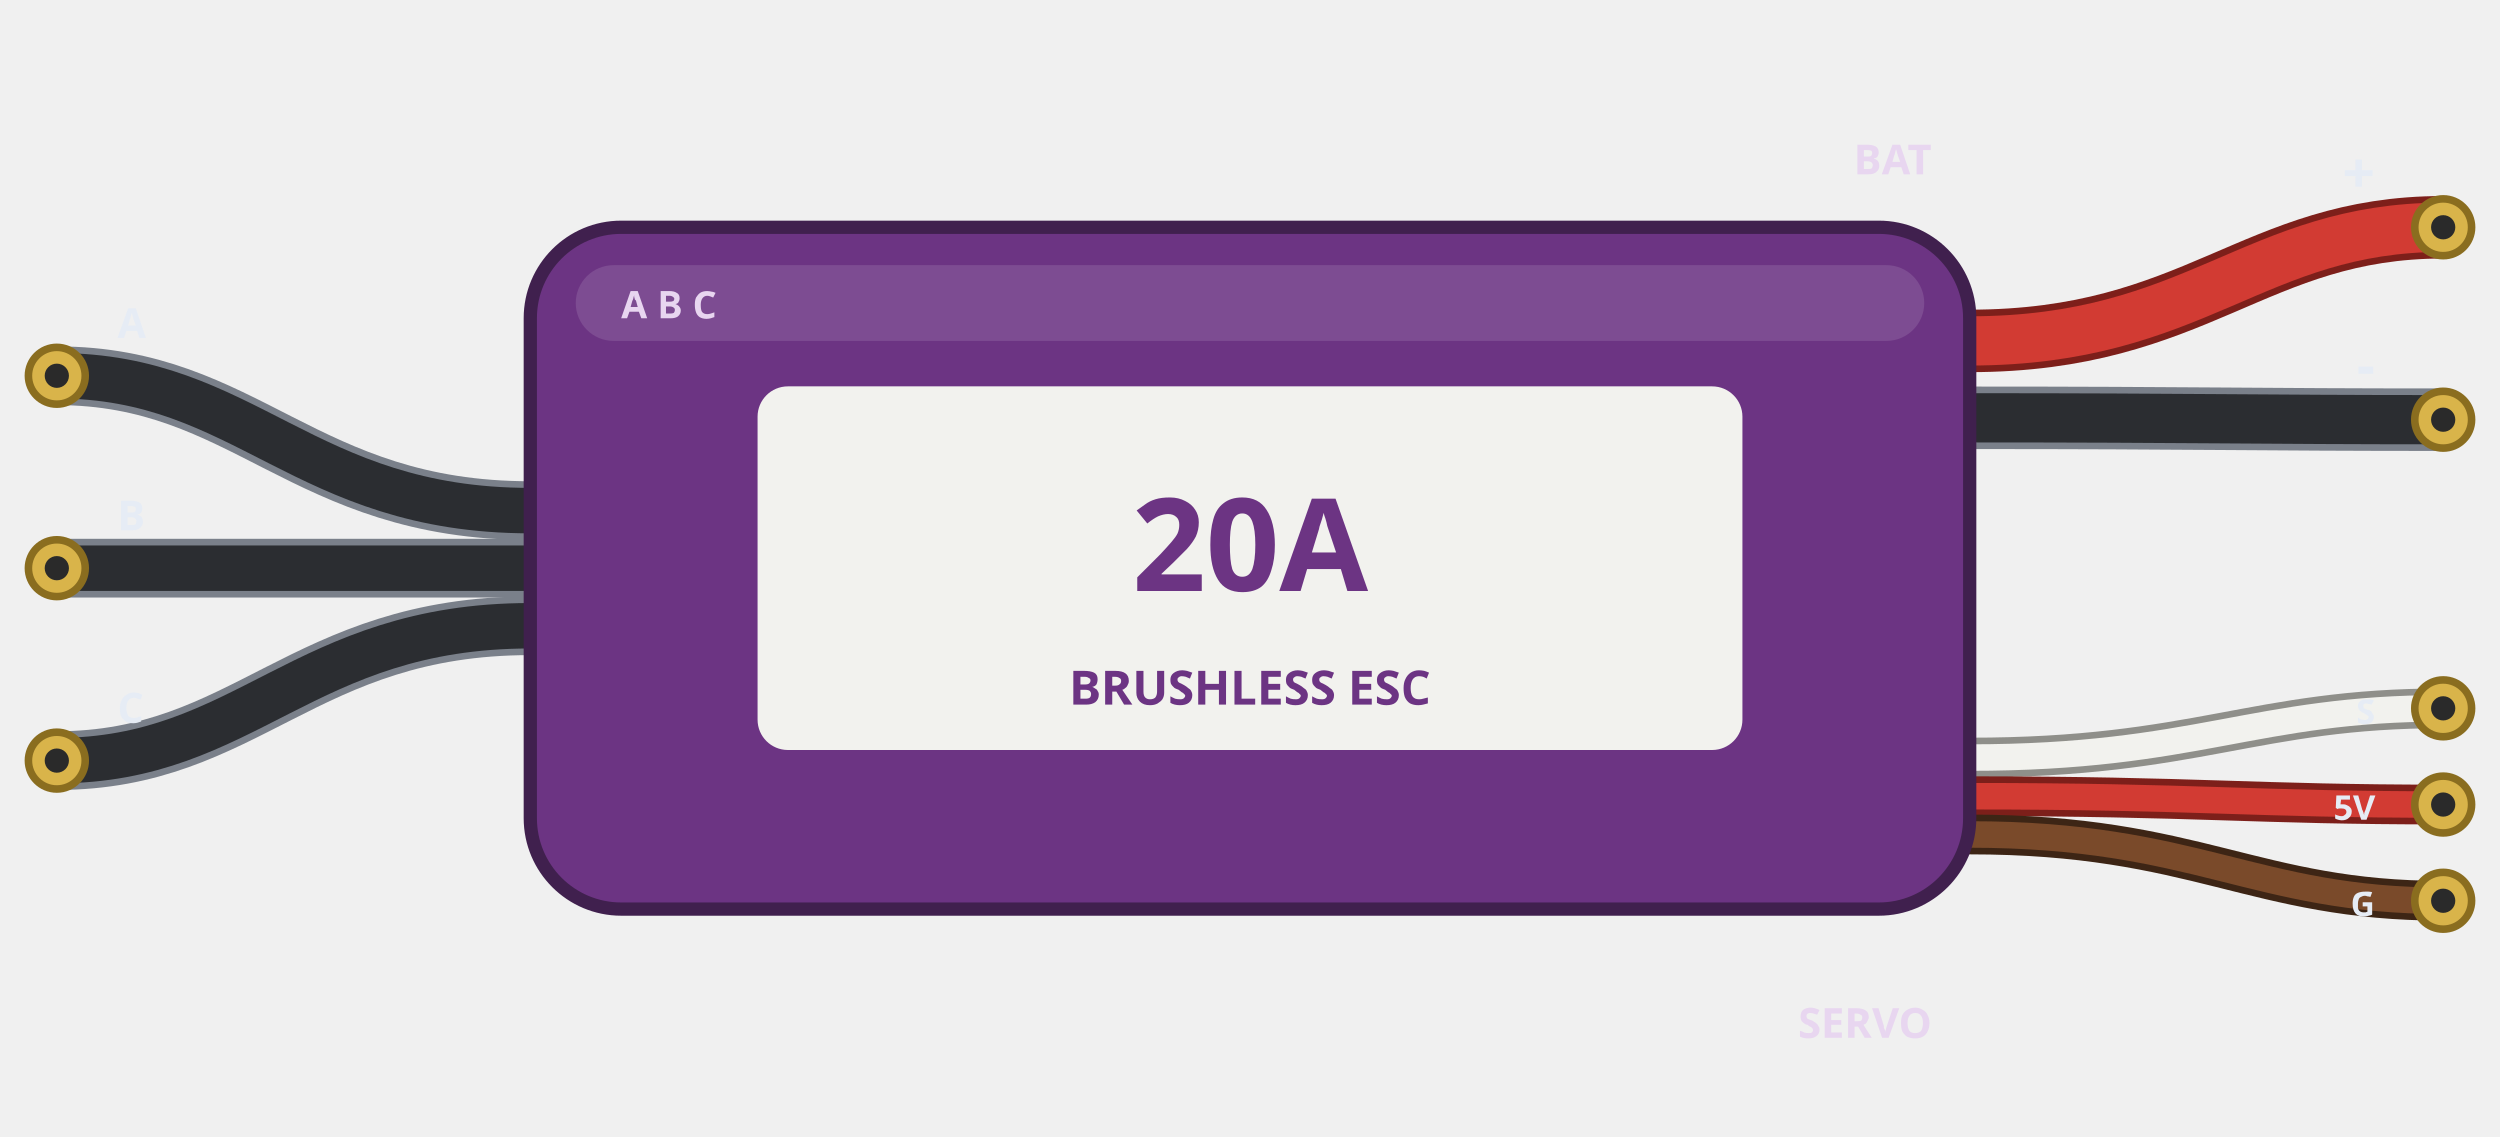
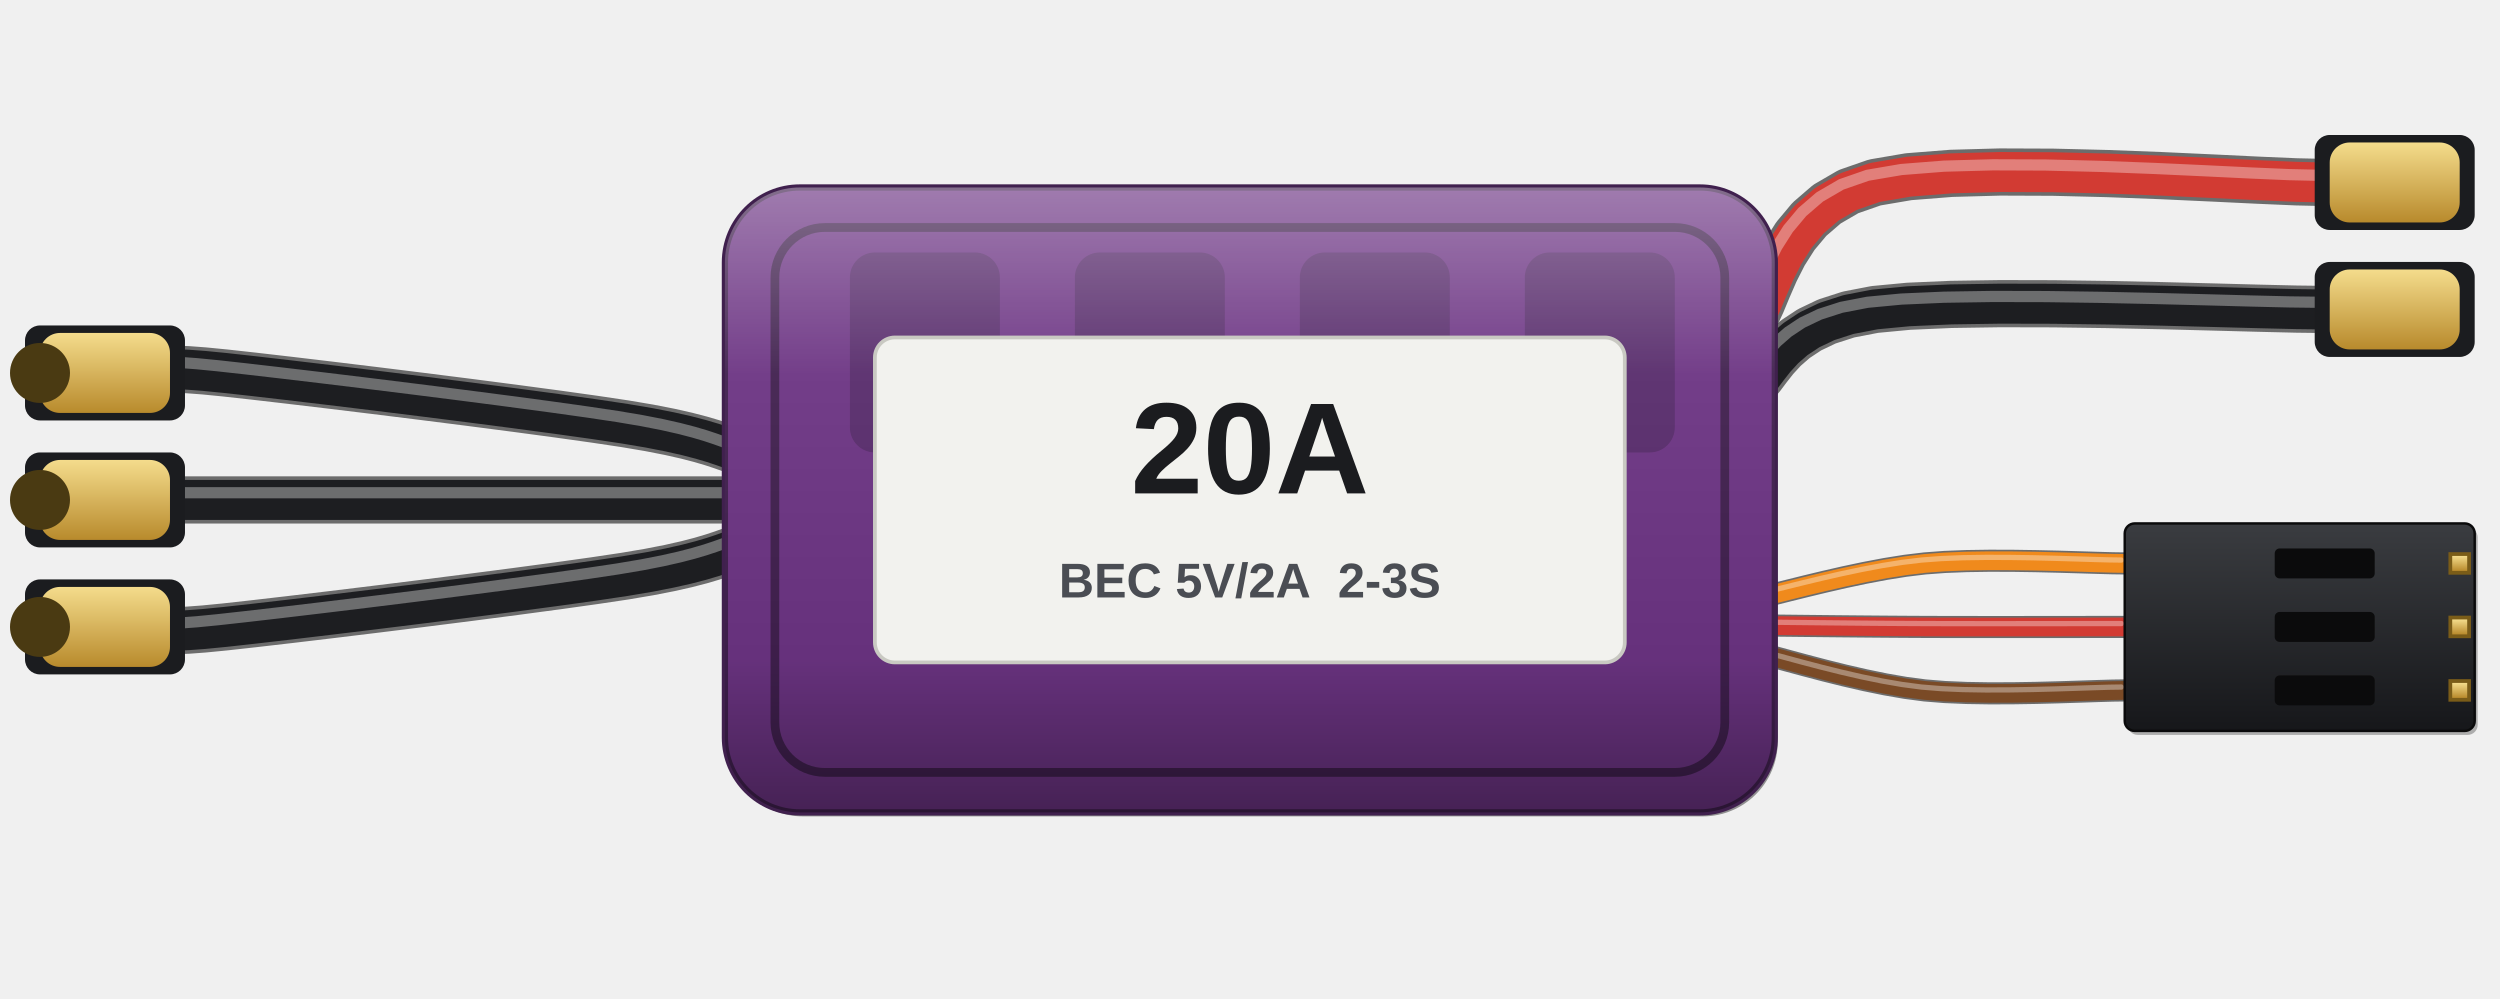
- <svg xmlns="http://www.w3.org/2000/svg" version="1.1" width="66.0mm" height="30.0mm" viewBox="0 0 66.0 30.0">
-   <path d="M14.00 13.48 C8.00 13.48 6.50 9.92 1.50 9.92" fill="none" stroke="#7a808a" stroke-width="1.55" stroke-linecap="round" />
-   <path d="M14.00 13.48 C8.00 13.48 6.50 9.92 1.50 9.92" fill="none" stroke="#2b2d31" stroke-width="1.20" stroke-linecap="round" />
-   <path d="M14.00 15.00 C8.00 15.00 6.50 15.00 1.50 15.00" fill="none" stroke="#7a808a" stroke-width="1.55" stroke-linecap="round" />
-   <path d="M14.00 15.00 C8.00 15.00 6.50 15.00 1.50 15.00" fill="none" stroke="#2b2d31" stroke-width="1.20" stroke-linecap="round" />
-   <path d="M14.00 16.52 C8.00 16.52 6.50 20.08 1.50 20.08" fill="none" stroke="#7a808a" stroke-width="1.55" stroke-linecap="round" />
-   <path d="M14.00 16.52 C8.00 16.52 6.50 20.08 1.50 20.08" fill="none" stroke="#2b2d31" stroke-width="1.20" stroke-linecap="round" />
-   <path d="M52.00 9.00 C58.00 9.00 59.50 6.00 64.50 6.00" fill="none" stroke="#7d1f1a" stroke-width="1.65" stroke-linecap="round" />
-   <path d="M52.00 9.00 C58.00 9.00 59.50 6.00 64.50 6.00" fill="none" stroke="#d23b33" stroke-width="1.30" stroke-linecap="round" />
-   <path d="M52.00 11.03 C58.00 11.03 59.50 11.08 64.50 11.08" fill="none" stroke="#7a808a" stroke-width="1.65" stroke-linecap="round" />
-   <path d="M52.00 11.03 C58.00 11.03 59.50 11.08 64.50 11.08" fill="none" stroke="#2b2d31" stroke-width="1.30" stroke-linecap="round" />
-   <path d="M52.00 20.00 C58.00 20.00 59.50 18.70 64.50 18.70" fill="none" stroke="#8f8f8a" stroke-width="1.05" stroke-linecap="round" />
-   <path d="M52.00 20.00 C58.00 20.00 59.50 18.70 64.50 18.70" fill="none" stroke="#f2f2ee" stroke-width="0.70" stroke-linecap="round" />
-   <path d="M52.00 21.02 C58.00 21.02 59.50 21.24 64.50 21.24" fill="none" stroke="#7d1f1a" stroke-width="1.05" stroke-linecap="round" />
-   <path d="M52.00 21.02 C58.00 21.02 59.50 21.24 64.50 21.24" fill="none" stroke="#d23b33" stroke-width="0.70" stroke-linecap="round" />
-   <path d="M52.00 22.03 C58.00 22.03 59.50 23.78 64.50 23.78" fill="none" stroke="#3d2515" stroke-width="1.05" stroke-linecap="round" />
-   <path d="M52.00 22.03 C58.00 22.03 59.50 23.78 64.50 23.78" fill="none" stroke="#7a4a2a" stroke-width="0.70" stroke-linecap="round" />
-   <circle cx="1.50" cy="9.92" r="0.75" fill="#d9b44a" stroke="#8a6d1f" stroke-width="0.2" />
-   <circle cx="1.50" cy="9.92" r="0.32" fill="#2a2a2a" />
-   <circle cx="1.50" cy="15.00" r="0.75" fill="#d9b44a" stroke="#8a6d1f" stroke-width="0.2" />
-   <circle cx="1.50" cy="15.00" r="0.32" fill="#2a2a2a" />
-   <circle cx="1.50" cy="20.08" r="0.75" fill="#d9b44a" stroke="#8a6d1f" stroke-width="0.2" />
-   <circle cx="1.50" cy="20.08" r="0.32" fill="#2a2a2a" />
-   <circle cx="64.50" cy="6.00" r="0.75" fill="#d9b44a" stroke="#8a6d1f" stroke-width="0.2" />
-   <circle cx="64.50" cy="6.00" r="0.32" fill="#2a2a2a" />
-   <circle cx="64.50" cy="11.08" r="0.75" fill="#d9b44a" stroke="#8a6d1f" stroke-width="0.2" />
-   <circle cx="64.50" cy="11.08" r="0.32" fill="#2a2a2a" />
-   <circle cx="64.50" cy="18.70" r="0.75" fill="#d9b44a" stroke="#8a6d1f" stroke-width="0.2" />
-   <circle cx="64.50" cy="18.70" r="0.32" fill="#2a2a2a" />
-   <circle cx="64.50" cy="21.24" r="0.75" fill="#d9b44a" stroke="#8a6d1f" stroke-width="0.2" />
-   <circle cx="64.50" cy="21.24" r="0.32" fill="#2a2a2a" />
-   <circle cx="64.50" cy="23.78" r="0.75" fill="#d9b44a" stroke="#8a6d1f" stroke-width="0.2" />
-   <circle cx="64.50" cy="23.78" r="0.32" fill="#2a2a2a" />
-   <rect x="14.0" y="6.0" width="38.0" height="18.0" rx="2.4" fill="#6c3483" stroke="#40204e" stroke-width="0.35" />
-   <rect x="15.20" y="7.00" width="35.60" height="2.0" rx="1.0" fill="#ffffff" fill-opacity="0.12" />
-   <rect x="20.00" y="10.20" width="26.00" height="9.6" rx="0.8" fill="#f2f2ee" />
-   <text x="33.00" y="15.60" fill="#6c3483" font-size="3.4px" text-anchor="middle" font-family="Verdana" font-weight="bold">20A</text>
-   <text x="33.00" y="18.60" fill="#6c3483" font-size="1.25px" text-anchor="middle" font-family="Verdana" font-weight="bold">BRUSHLESS ESC</text>
-   <text x="16.40" y="8.40" fill="#e8d6f0" font-size="1.0px" text-anchor="start" font-family="Verdana" font-weight="bold">A B C</text>
-   <text x="51.00" y="4.60" fill="#e8d6f0" font-size="1.1px" text-anchor="end" font-family="Verdana" font-weight="bold">BAT</text>
-   <text x="51.00" y="27.40" fill="#e8d6f0" font-size="1.1px" text-anchor="end" font-family="Verdana" font-weight="bold">SERVO</text>
-   <text x="3.10" y="8.92" fill="#e6ecf5" font-size="1.1px" text-anchor="start" font-family="Verdana" font-weight="bold">A</text>
-   <text x="3.10" y="14.00" fill="#e6ecf5" font-size="1.1px" text-anchor="start" font-family="Verdana" font-weight="bold">B</text>
-   <text x="3.10" y="19.08" fill="#e6ecf5" font-size="1.1px" text-anchor="start" font-family="Verdana" font-weight="bold">C</text>
-   <text x="62.70" y="5.10" fill="#e6ecf5" font-size="1.5px" text-anchor="end" font-family="Verdana" font-weight="bold">+</text>
-   <text x="62.70" y="10.18" fill="#e6ecf5" font-size="1.5px" text-anchor="end" font-family="Verdana" font-weight="bold">-</text>
-   <text x="62.70" y="19.10" fill="#e6ecf5" font-size="0.9px" text-anchor="end" font-family="Verdana" font-weight="bold">S</text>
-   <text x="62.70" y="21.64" fill="#e6ecf5" font-size="0.9px" text-anchor="end" font-family="Verdana" font-weight="bold">5V</text>
-   <text x="62.70" y="24.18" fill="#e6ecf5" font-size="0.9px" text-anchor="end" font-family="Verdana" font-weight="bold">G</text>
+ <svg xmlns="http://www.w3.org/2000/svg" version="1.1" width="378px" height="151px" viewBox="0 0 378 151">
+   <defs>
+     <linearGradient id="luz" x1="0" y1="0" x2="0" y2="1">
+       <stop offset="0" stop-color="#ffffff" stop-opacity="0.16" />
+       <stop offset="0.45" stop-color="#ffffff" stop-opacity="0" />
+       <stop offset="1" stop-color="#000000" stop-opacity="0.22" />
+     </linearGradient>
+     <linearGradient id="metal" x1="0" y1="0" x2="0" y2="1">
+       <stop offset="0" stop-color="#f4f6f8" />
+       <stop offset="0.5" stop-color="#b9bfc6" />
+       <stop offset="1" stop-color="#868d95" />
+     </linearGradient>
+     <linearGradient id="metal-h" x1="0" y1="0" x2="1" y2="0">
+       <stop offset="0" stop-color="#8a9199" />
+       <stop offset="0.35" stop-color="#eef1f4" />
+       <stop offset="0.7" stop-color="#b3b9c0" />
+       <stop offset="1" stop-color="#7c838b" />
+     </linearGradient>
+     <radialGradient id="lata" cx="0.4" cy="0.38" r="0.66">
+       <stop offset="0" stop-color="#f6f8fa" />
+       <stop offset="0.6" stop-color="#c3c9cf" />
+       <stop offset="1" stop-color="#8c939b" />
+     </radialGradient>
+     <linearGradient id="plastico" x1="0" y1="0" x2="0" y2="1">
+       <stop offset="0" stop-color="#3a3c40" />
+       <stop offset="1" stop-color="#16171a" />
+     </linearGradient>
+     <linearGradient id="ouro" x1="0" y1="0" x2="0" y2="1">
+       <stop offset="0" stop-color="#f4dc8c" />
+       <stop offset="1" stop-color="#b88a2c" />
+     </linearGradient>
+     <linearGradient id="blindagem" x1="0" y1="0" x2="1" y2="1">
+       <stop offset="0" stop-color="#eef1f3" />
+       <stop offset="0.45" stop-color="#c8cdd2" />
+       <stop offset="1" stop-color="#9aa1a8" />
+     </linearGradient>
+     <radialGradient id="cupula" cx="0.36" cy="0.3" r="0.78">
+       <stop offset="0" stop-color="#ffffff" stop-opacity="0.6" />
+       <stop offset="0.32" stop-color="#ffffff" stop-opacity="0.1" />
+       <stop offset="1" stop-color="#000000" stop-opacity="0.32" />
+     </radialGradient>
+     <linearGradient id="ceramica" x1="0" y1="0" x2="0" y2="1">
+       <stop offset="0" stop-color="#f4f1e8" />
+       <stop offset="1" stop-color="#cfc9b8" />
+     </linearGradient>
+     <radialGradient id="cupula" cx="0.36" cy="0.3" r="0.78">
+       <stop offset="0" stop-color="#ffffff" stop-opacity="0.6" />
+       <stop offset="0.32" stop-color="#ffffff" stop-opacity="0.1" />
+       <stop offset="1" stop-color="#000000" stop-opacity="0.32" />
+     </radialGradient>
+     <radialGradient id="aco" cx="0.38" cy="0.32" r="0.8">
+       <stop offset="0" stop-color="#f7f8f9" />
+       <stop offset="0.55" stop-color="#b8bec5" />
+       <stop offset="1" stop-color="#7a8189" />
+     </radialGradient>
+     <radialGradient id="poco" cx="0.5" cy="0.45" r="0.55">
+       <stop offset="0" stop-color="#16171a" />
+       <stop offset="0.8" stop-color="#202226" />
+       <stop offset="1" stop-color="#3a3d43" />
+     </radialGradient>
+     <linearGradient id="cromo" x1="0" y1="0" x2="0" y2="1">
+       <stop offset="0" stop-color="#f4f6f8" />
+       <stop offset="0.45" stop-color="#9aa1a8" />
+       <stop offset="0.55" stop-color="#6b7279" />
+       <stop offset="1" stop-color="#d9dde1" />
+     </linearGradient>
+     <linearGradient id="carcaca" x1="0" y1="0" x2="0" y2="1">
+       <stop offset="0" stop-color="#3a3c41" />
+       <stop offset="1" stop-color="#26282c" />
+     </linearGradient>
+     <linearGradient id="lcd" x1="0" y1="0" x2="0" y2="1">
+       <stop offset="0" stop-color="#a9c9a6" />
+       <stop offset="1" stop-color="#8fb48e" />
+     </linearGradient>
+     <linearGradient id="retratil" x1="0" y1="0" x2="0" y2="1">
+       <stop offset="0" stop-color="#ffffff" stop-opacity="0.35" />
+       <stop offset="0.3" stop-color="#ffffff" stop-opacity="0.05" />
+       <stop offset="0.75" stop-color="#000000" stop-opacity="0.05" />
+       <stop offset="1" stop-color="#000000" stop-opacity="0.35" />
+     </linearGradient>
+   </defs>
+   <path stroke-linejoin="round" stroke-opacity="0.55" d="M113.386 68.871 L112.449 68.598 L111.481 68.264 L110.415 67.874 L109.183 67.434 L107.717 66.951 L105.948 66.428 L103.809 65.873 L101.231 65.292 L98.147 64.689 L94.488 64.071 L89.904 63.385 L84.268 62.596 L77.854 61.736 L70.934 60.837 L63.78 59.931 L56.663 59.048 L49.856 58.221 L43.631 57.481 L38.26 56.86 L34.016 56.391 L30.841 56.08 L28.422 55.899 L26.646 55.826 L25.398 55.838 L24.567 55.911 L24.038 56.022 L23.698 56.149 L23.433 56.268 L23.131 56.356 L22.677 56.391" fill="none" stroke="#000000" stroke-width="7.136" stroke-linecap="round" />
+   <path stroke-linejoin="round" d="M113.386 68.871 L112.449 68.598 L111.481 68.264 L110.415 67.874 L109.183 67.434 L107.717 66.951 L105.948 66.428 L103.809 65.873 L101.231 65.292 L98.147 64.689 L94.488 64.071 L89.904 63.385 L84.268 62.596 L77.854 61.736 L70.934 60.837 L63.78 59.931 L56.663 59.048 L49.856 58.221 L43.631 57.481 L38.26 56.86 L34.016 56.391 L30.841 56.08 L28.422 55.899 L26.646 55.826 L25.398 55.838 L24.567 55.911 L24.038 56.022 L23.698 56.149 L23.433 56.268 L23.131 56.356 L22.677 56.391" fill="none" stroke="#1d1e21" stroke-width="6.047" stroke-linecap="round" />
+   <path stroke-linejoin="round" stroke-opacity="0.35" d="M112.297 67.782 L111.36 67.509 L110.392 67.175 L109.327 66.786 L108.094 66.346 L106.628 65.862 L104.859 65.34 L102.72 64.785 L100.142 64.203 L97.058 63.6 L93.4 62.982 L88.815 62.296 L83.18 61.507 L76.766 60.648 L69.846 59.749 L62.691 58.842 L55.574 57.959 L48.767 57.132 L42.542 56.393 L37.172 55.772 L32.927 55.302 L29.752 54.991 L27.334 54.811 L25.557 54.738 L24.31 54.749 L23.478 54.822 L22.949 54.933 L22.609 55.06 L22.345 55.179 L22.042 55.267 L21.589 55.302" fill="none" stroke="#ffffff" stroke-width="1.693" stroke-linecap="round" />
+   <rect x="3.78" y="49.209" width="24.189" height="14.362" rx="2.268" fill="#1b1c1f" />
+   <rect x="6.047" y="50.343" width="19.654" height="12.094" rx="3.024" fill="url(#ouro)" />
+   <circle cx="6.047" cy="56.391" r="4.535" fill="#4a3a12" />
+   <path stroke-linejoin="round" stroke-opacity="0.55" d="M113.386 75.591 L112.449 75.591 L111.481 75.591 L110.415 75.591 L109.183 75.591 L107.717 75.591 L105.948 75.591 L103.809 75.591 L101.231 75.591 L98.147 75.591 L94.488 75.591 L89.904 75.591 L84.268 75.591 L77.854 75.591 L70.934 75.591 L63.78 75.591 L56.663 75.591 L49.856 75.591 L43.631 75.591 L38.26 75.591 L34.016 75.591 L30.841 75.591 L28.422 75.591 L26.646 75.591 L25.398 75.591 L24.567 75.591 L24.038 75.591 L23.698 75.591 L23.433 75.591 L23.131 75.591 L22.677 75.591" fill="none" stroke="#000000" stroke-width="7.136" stroke-linecap="round" />
+   <path stroke-linejoin="round" d="M113.386 75.591 L112.449 75.591 L111.481 75.591 L110.415 75.591 L109.183 75.591 L107.717 75.591 L105.948 75.591 L103.809 75.591 L101.231 75.591 L98.147 75.591 L94.488 75.591 L89.904 75.591 L84.268 75.591 L77.854 75.591 L70.934 75.591 L63.78 75.591 L56.663 75.591 L49.856 75.591 L43.631 75.591 L38.26 75.591 L34.016 75.591 L30.841 75.591 L28.422 75.591 L26.646 75.591 L25.398 75.591 L24.567 75.591 L24.038 75.591 L23.698 75.591 L23.433 75.591 L23.131 75.591 L22.677 75.591" fill="none" stroke="#1d1e21" stroke-width="6.047" stroke-linecap="round" />
+   <path stroke-linejoin="round" stroke-opacity="0.35" d="M112.297 74.502 L111.36 74.502 L110.392 74.502 L109.327 74.502 L108.094 74.502 L106.628 74.502 L104.859 74.502 L102.72 74.502 L100.142 74.502 L97.058 74.502 L93.4 74.502 L88.815 74.502 L83.18 74.502 L76.766 74.502 L69.846 74.502 L62.691 74.502 L55.574 74.502 L48.767 74.502 L42.542 74.502 L37.172 74.502 L32.927 74.502 L29.752 74.502 L27.334 74.502 L25.557 74.502 L24.31 74.502 L23.478 74.502 L22.949 74.502 L22.609 74.502 L22.345 74.502 L22.042 74.502 L21.589 74.502" fill="none" stroke="#ffffff" stroke-width="1.693" stroke-linecap="round" />
+   <rect x="3.78" y="68.409" width="24.189" height="14.362" rx="2.268" fill="#1b1c1f" />
+   <rect x="6.047" y="69.543" width="19.654" height="12.094" rx="3.024" fill="url(#ouro)" />
+   <circle cx="6.047" cy="75.591" r="4.535" fill="#4a3a12" />
+   <path stroke-linejoin="round" stroke-opacity="0.55" d="M113.386 82.311 L112.449 82.583 L111.481 82.917 L110.415 83.307 L109.183 83.747 L107.717 84.231 L105.948 84.753 L103.809 85.308 L101.231 85.889 L98.147 86.492 L94.488 87.111 L89.904 87.796 L84.268 88.585 L77.854 89.445 L70.934 90.344 L63.78 91.251 L56.663 92.133 L49.856 92.96 L43.631 93.7 L38.26 94.321 L34.016 94.791 L30.841 95.102 L28.422 95.282 L26.646 95.355 L25.398 95.344 L24.567 95.271 L24.038 95.159 L23.698 95.032 L23.433 94.913 L23.131 94.825 L22.677 94.791" fill="none" stroke="#000000" stroke-width="7.136" stroke-linecap="round" />
+   <path stroke-linejoin="round" d="M113.386 82.311 L112.449 82.583 L111.481 82.917 L110.415 83.307 L109.183 83.747 L107.717 84.231 L105.948 84.753 L103.809 85.308 L101.231 85.889 L98.147 86.492 L94.488 87.111 L89.904 87.796 L84.268 88.585 L77.854 89.445 L70.934 90.344 L63.78 91.251 L56.663 92.133 L49.856 92.96 L43.631 93.7 L38.26 94.321 L34.016 94.791 L30.841 95.102 L28.422 95.282 L26.646 95.355 L25.398 95.344 L24.567 95.271 L24.038 95.159 L23.698 95.032 L23.433 94.913 L23.131 94.825 L22.677 94.791" fill="none" stroke="#1d1e21" stroke-width="6.047" stroke-linecap="round" />
+   <path stroke-linejoin="round" stroke-opacity="0.35" d="M112.297 81.222 L111.36 81.495 L110.392 81.829 L109.327 82.219 L108.094 82.658 L106.628 83.142 L104.859 83.664 L102.72 84.219 L100.142 84.801 L97.058 85.404 L93.4 86.022 L88.815 86.708 L83.18 87.497 L76.766 88.356 L69.846 89.255 L62.691 90.162 L55.574 91.045 L48.767 91.872 L42.542 92.611 L37.172 93.232 L32.927 93.702 L29.752 94.013 L27.334 94.194 L25.557 94.267 L24.31 94.255 L23.478 94.182 L22.949 94.071 L22.609 93.944 L22.345 93.825 L22.042 93.737 L21.589 93.702" fill="none" stroke="#ffffff" stroke-width="1.693" stroke-linecap="round" />
+   <rect x="3.78" y="87.609" width="24.189" height="14.362" rx="2.268" fill="#1b1c1f" />
+   <rect x="6.047" y="88.743" width="19.654" height="12.094" rx="3.024" fill="url(#ouro)" />
+   <circle cx="6.047" cy="94.791" r="4.535" fill="#4a3a12" />
+   <path stroke-linejoin="round" stroke-opacity="0.55" d="M264.567 49.134 L265.47 47.755 L266.351 45.859 L267.3 43.576 L268.407 41.034 L269.764 38.362 L271.461 35.691 L273.589 33.149 L276.238 30.865 L279.5 28.969 L283.465 27.591 L288.584 26.718 L295.015 26.212 L302.406 26.007 L310.405 26.039 L318.661 26.244 L326.823 26.556 L334.539 26.912 L341.458 27.246 L347.227 27.494 L351.496 27.591" fill="none" stroke="#000000" stroke-width="7.136" stroke-linecap="round" />
+   <path stroke-linejoin="round" d="M264.567 49.134 L265.47 47.755 L266.351 45.859 L267.3 43.576 L268.407 41.034 L269.764 38.362 L271.461 35.691 L273.589 33.149 L276.238 30.865 L279.5 28.969 L283.465 27.591 L288.584 26.718 L295.015 26.212 L302.406 26.007 L310.405 26.039 L318.661 26.244 L326.823 26.556 L334.539 26.912 L341.458 27.246 L347.227 27.494 L351.496 27.591" fill="none" stroke="#d23b33" stroke-width="6.047" stroke-linecap="round" />
+   <path stroke-linejoin="round" stroke-opacity="0.35" d="M263.478 48.045 L264.382 46.667 L265.262 44.771 L266.211 42.487 L267.318 39.945 L268.675 37.274 L270.372 34.602 L272.5 32.06 L275.15 29.777 L278.411 27.881 L282.376 26.502 L287.495 25.63 L293.926 25.123 L301.317 24.919 L309.317 24.951 L317.573 25.156 L325.735 25.468 L333.451 25.823 L340.369 26.157 L346.139 26.405 L350.408 26.502" fill="none" stroke="#ffffff" stroke-width="1.693" stroke-linecap="round" />
+   <rect x="349.984" y="20.409" width="24.189" height="14.362" rx="2.268" fill="#1b1c1f" />
+   <rect x="352.252" y="21.543" width="19.654" height="12.094" rx="3.024" fill="url(#ouro)" />
+   <path stroke-linejoin="round" stroke-opacity="0.55" d="M264.567 58.734 L265.47 57.969 L266.351 56.918 L267.3 55.652 L268.407 54.243 L269.764 52.762 L271.461 51.281 L273.589 49.872 L276.238 48.606 L279.5 47.555 L283.465 46.791 L288.584 46.307 L295.015 46.026 L302.406 45.913 L310.405 45.931 L318.661 46.044 L326.823 46.217 L334.539 46.414 L341.458 46.599 L347.227 46.737 L351.496 46.791" fill="none" stroke="#000000" stroke-width="7.136" stroke-linecap="round" />
+   <path stroke-linejoin="round" d="M264.567 58.734 L265.47 57.969 L266.351 56.918 L267.3 55.652 L268.407 54.243 L269.764 52.762 L271.461 51.281 L273.589 49.872 L276.238 48.606 L279.5 47.555 L283.465 46.791 L288.584 46.307 L295.015 46.026 L302.406 45.913 L310.405 45.931 L318.661 46.044 L326.823 46.217 L334.539 46.414 L341.458 46.599 L347.227 46.737 L351.496 46.791" fill="none" stroke="#1d1e21" stroke-width="6.047" stroke-linecap="round" />
+   <path stroke-linejoin="round" stroke-opacity="0.35" d="M263.478 57.645 L264.382 56.881 L265.262 55.83 L266.211 54.564 L267.318 53.155 L268.675 51.674 L270.372 50.193 L272.5 48.783 L275.15 47.517 L278.411 46.466 L282.376 45.702 L287.495 45.218 L293.926 44.938 L301.317 44.824 L309.317 44.842 L317.573 44.956 L325.735 45.129 L333.451 45.326 L340.369 45.511 L346.139 45.648 L350.408 45.702" fill="none" stroke="#ffffff" stroke-width="1.693" stroke-linecap="round" />
+   <rect x="349.984" y="39.609" width="24.189" height="14.362" rx="2.268" fill="#1b1c1f" />
+   <rect x="352.252" y="40.743" width="19.654" height="12.094" rx="3.024" fill="url(#ouro)" />
+   <path stroke-linejoin="round" stroke-opacity="0.55" d="M264.567 90.709 L266.124 90.356 L268.105 89.87 L270.44 89.285 L273.063 88.634 L275.906 87.95 L278.899 87.265 L281.975 86.614 L285.067 86.029 L288.106 85.544 L291.024 85.191 L294.03 84.967 L297.313 84.837 L300.769 84.785 L304.297 84.793 L307.795 84.846 L311.161 84.926 L314.292 85.017 L317.087 85.102 L319.444 85.166 L321.26 85.191" fill="none" stroke="#000000" stroke-width="3.345" stroke-linecap="round" />
+   <path stroke-linejoin="round" d="M264.567 90.709 L266.124 90.356 L268.105 89.87 L270.44 89.285 L273.063 88.634 L275.906 87.95 L278.899 87.265 L281.975 86.614 L285.067 86.029 L288.106 85.544 L291.024 85.191 L294.03 84.967 L297.313 84.837 L300.769 84.785 L304.297 84.793 L307.795 84.846 L311.161 84.926 L314.292 85.017 L317.087 85.102 L319.444 85.166 L321.26 85.191" fill="none" stroke="#f08a1c" stroke-width="2.835" stroke-linecap="round" />
+   <path stroke-linejoin="round" stroke-opacity="0.35" d="M264.057 90.198 L265.614 89.845 L267.594 89.36 L269.93 88.775 L272.553 88.124 L275.395 87.439 L278.389 86.755 L281.465 86.104 L284.557 85.519 L287.596 85.033 L290.513 84.68 L293.52 84.457 L296.803 84.327 L300.259 84.275 L303.787 84.283 L307.285 84.335 L310.651 84.415 L313.782 84.506 L316.577 84.592 L318.934 84.655 L320.75 84.68" fill="none" stroke="#ffffff" stroke-width="0.794" stroke-linecap="round" />
+   <path stroke-linejoin="round" stroke-opacity="0.55" d="M264.567 94.549 L266.124 94.564 L268.105 94.585 L270.44 94.611 L273.063 94.64 L275.906 94.67 L278.899 94.7 L281.975 94.728 L285.067 94.754 L288.106 94.775 L291.024 94.791 L294.03 94.8 L297.313 94.806 L300.769 94.808 L304.297 94.808 L307.795 94.806 L311.161 94.802 L314.292 94.798 L317.087 94.794 L319.444 94.792 L321.26 94.791" fill="none" stroke="#000000" stroke-width="3.345" stroke-linecap="round" />
+   <path stroke-linejoin="round" d="M264.567 94.549 L266.124 94.564 L268.105 94.585 L270.44 94.611 L273.063 94.64 L275.906 94.67 L278.899 94.7 L281.975 94.728 L285.067 94.754 L288.106 94.775 L291.024 94.791 L294.03 94.8 L297.313 94.806 L300.769 94.808 L304.297 94.808 L307.795 94.806 L311.161 94.802 L314.292 94.798 L317.087 94.794 L319.444 94.792 L321.26 94.791" fill="none" stroke="#d23b33" stroke-width="2.835" stroke-linecap="round" />
+   <path stroke-linejoin="round" stroke-opacity="0.35" d="M264.057 94.038 L265.614 94.054 L267.594 94.075 L269.93 94.101 L272.553 94.129 L275.395 94.159 L278.389 94.189 L281.465 94.218 L284.557 94.244 L287.596 94.265 L290.513 94.28 L293.52 94.29 L296.803 94.296 L300.259 94.298 L303.787 94.298 L307.285 94.295 L310.651 94.292 L313.782 94.288 L316.577 94.284 L318.934 94.281 L320.75 94.28" fill="none" stroke="#ffffff" stroke-width="0.794" stroke-linecap="round" />
+   <path stroke-linejoin="round" stroke-opacity="0.55" d="M264.567 98.389 L266.124 98.773 L268.105 99.301 L270.44 99.937 L273.063 100.645 L275.906 101.39 L278.899 102.134 L281.975 102.842 L285.067 103.478 L288.106 104.006 L291.024 104.391 L294.03 104.634 L297.313 104.775 L300.769 104.832 L304.297 104.823 L307.795 104.766 L311.161 104.679 L314.292 104.58 L317.087 104.487 L319.444 104.418 L321.26 104.391" fill="none" stroke="#000000" stroke-width="3.345" stroke-linecap="round" />
+   <path stroke-linejoin="round" d="M264.567 98.389 L266.124 98.773 L268.105 99.301 L270.44 99.937 L273.063 100.645 L275.906 101.39 L278.899 102.134 L281.975 102.842 L285.067 103.478 L288.106 104.006 L291.024 104.391 L294.03 104.634 L297.313 104.775 L300.769 104.832 L304.297 104.823 L307.795 104.766 L311.161 104.679 L314.292 104.58 L317.087 104.487 L319.444 104.418 L321.26 104.391" fill="none" stroke="#7a4a26" stroke-width="2.835" stroke-linecap="round" />
+   <path stroke-linejoin="round" stroke-opacity="0.35" d="M264.057 97.878 L265.614 98.263 L267.594 98.791 L269.93 99.427 L272.553 100.135 L275.395 100.879 L278.389 101.624 L281.465 102.332 L284.557 102.968 L287.596 103.496 L290.513 103.88 L293.52 104.123 L296.803 104.264 L300.259 104.321 L303.787 104.312 L307.285 104.255 L310.651 104.168 L313.782 104.069 L316.577 103.976 L318.934 103.907 L320.75 103.88" fill="none" stroke="#ffffff" stroke-width="0.794" stroke-linecap="round" />
+   <rect x="321.713" y="79.748" width="52.913" height="31.37" rx="1.512" fill="#000000" fill-opacity="0.28" />
+   <rect x="321.26" y="79.143" width="52.913" height="31.37" rx="1.512" fill="url(#plastico)" stroke="#0a0a0b" stroke-width="0.378" />
+   <rect x="343.937" y="82.923" width="15.118" height="4.535" rx="0.756" fill="#0b0b0c" />
+   <rect x="370.205" y="83.49" width="3.402" height="3.402" fill="#7a5c18" />
+   <rect x="370.772" y="84.057" width="2.268" height="2.268" fill="url(#ouro)" />
+   <rect x="343.937" y="92.523" width="15.118" height="4.535" rx="0.756" fill="#0b0b0c" />
+   <rect x="370.205" y="93.09" width="3.402" height="3.402" fill="#7a5c18" />
+   <rect x="370.772" y="93.657" width="2.268" height="2.268" fill="url(#ouro)" />
+   <rect x="343.937" y="102.123" width="15.118" height="4.535" rx="0.756" fill="#0b0b0c" />
+   <rect x="370.205" y="102.69" width="3.402" height="3.402" fill="#7a5c18" />
+   <rect x="370.772" y="103.257" width="2.268" height="2.268" fill="url(#ouro)" />
+   <rect x="110.06" y="28.951" width="158.74" height="94.488" rx="11.339" fill="#000000" fill-opacity="0.4" />
+   <rect x="109.606" y="28.346" width="158.74" height="94.488" rx="11.339" fill="#6c3483" stroke="#40204e" stroke-width="0.945" />
+   <rect x="117.165" y="34.394" width="143.622" height="82.394" rx="7.559" fill="none" stroke="#40204e" stroke-width="1.323" />
+   <rect x="128.504" y="38.173" width="22.677" height="30.236" rx="3.78" fill="#40204e" fill-opacity="0.45" />
+   <rect x="162.52" y="38.173" width="22.677" height="30.236" rx="3.78" fill="#40204e" fill-opacity="0.45" />
+   <rect x="196.535" y="38.173" width="22.677" height="30.236" rx="3.78" fill="#40204e" fill-opacity="0.45" />
+   <rect x="230.551" y="38.173" width="22.677" height="30.236" rx="3.78" fill="#40204e" fill-opacity="0.45" />
+   <rect x="109.606" y="28.346" width="158.74" height="94.488" rx="11.339" fill="url(#retratil)" />
+   <rect x="132.283" y="51.024" width="113.386" height="49.134" rx="3.024" fill="#f2f2ee" stroke="#c9c9c2" stroke-width="0.567" />
+   <text transform="translate(188.976 66.746) rotate(0)" x="0" y="7.861" font-family="Arial" font-weight="bold" font-size="19.654" fill="#1b1c1f" text-anchor="middle">20A</text>
+   <text transform="translate(188.976 87.383) rotate(0)" x="0" y="2.948" font-family="Arial" font-weight="bold" font-size="7.37" fill="#4a4d53" text-anchor="middle">BEC 5V/2A  2-3S</text>
</svg>
